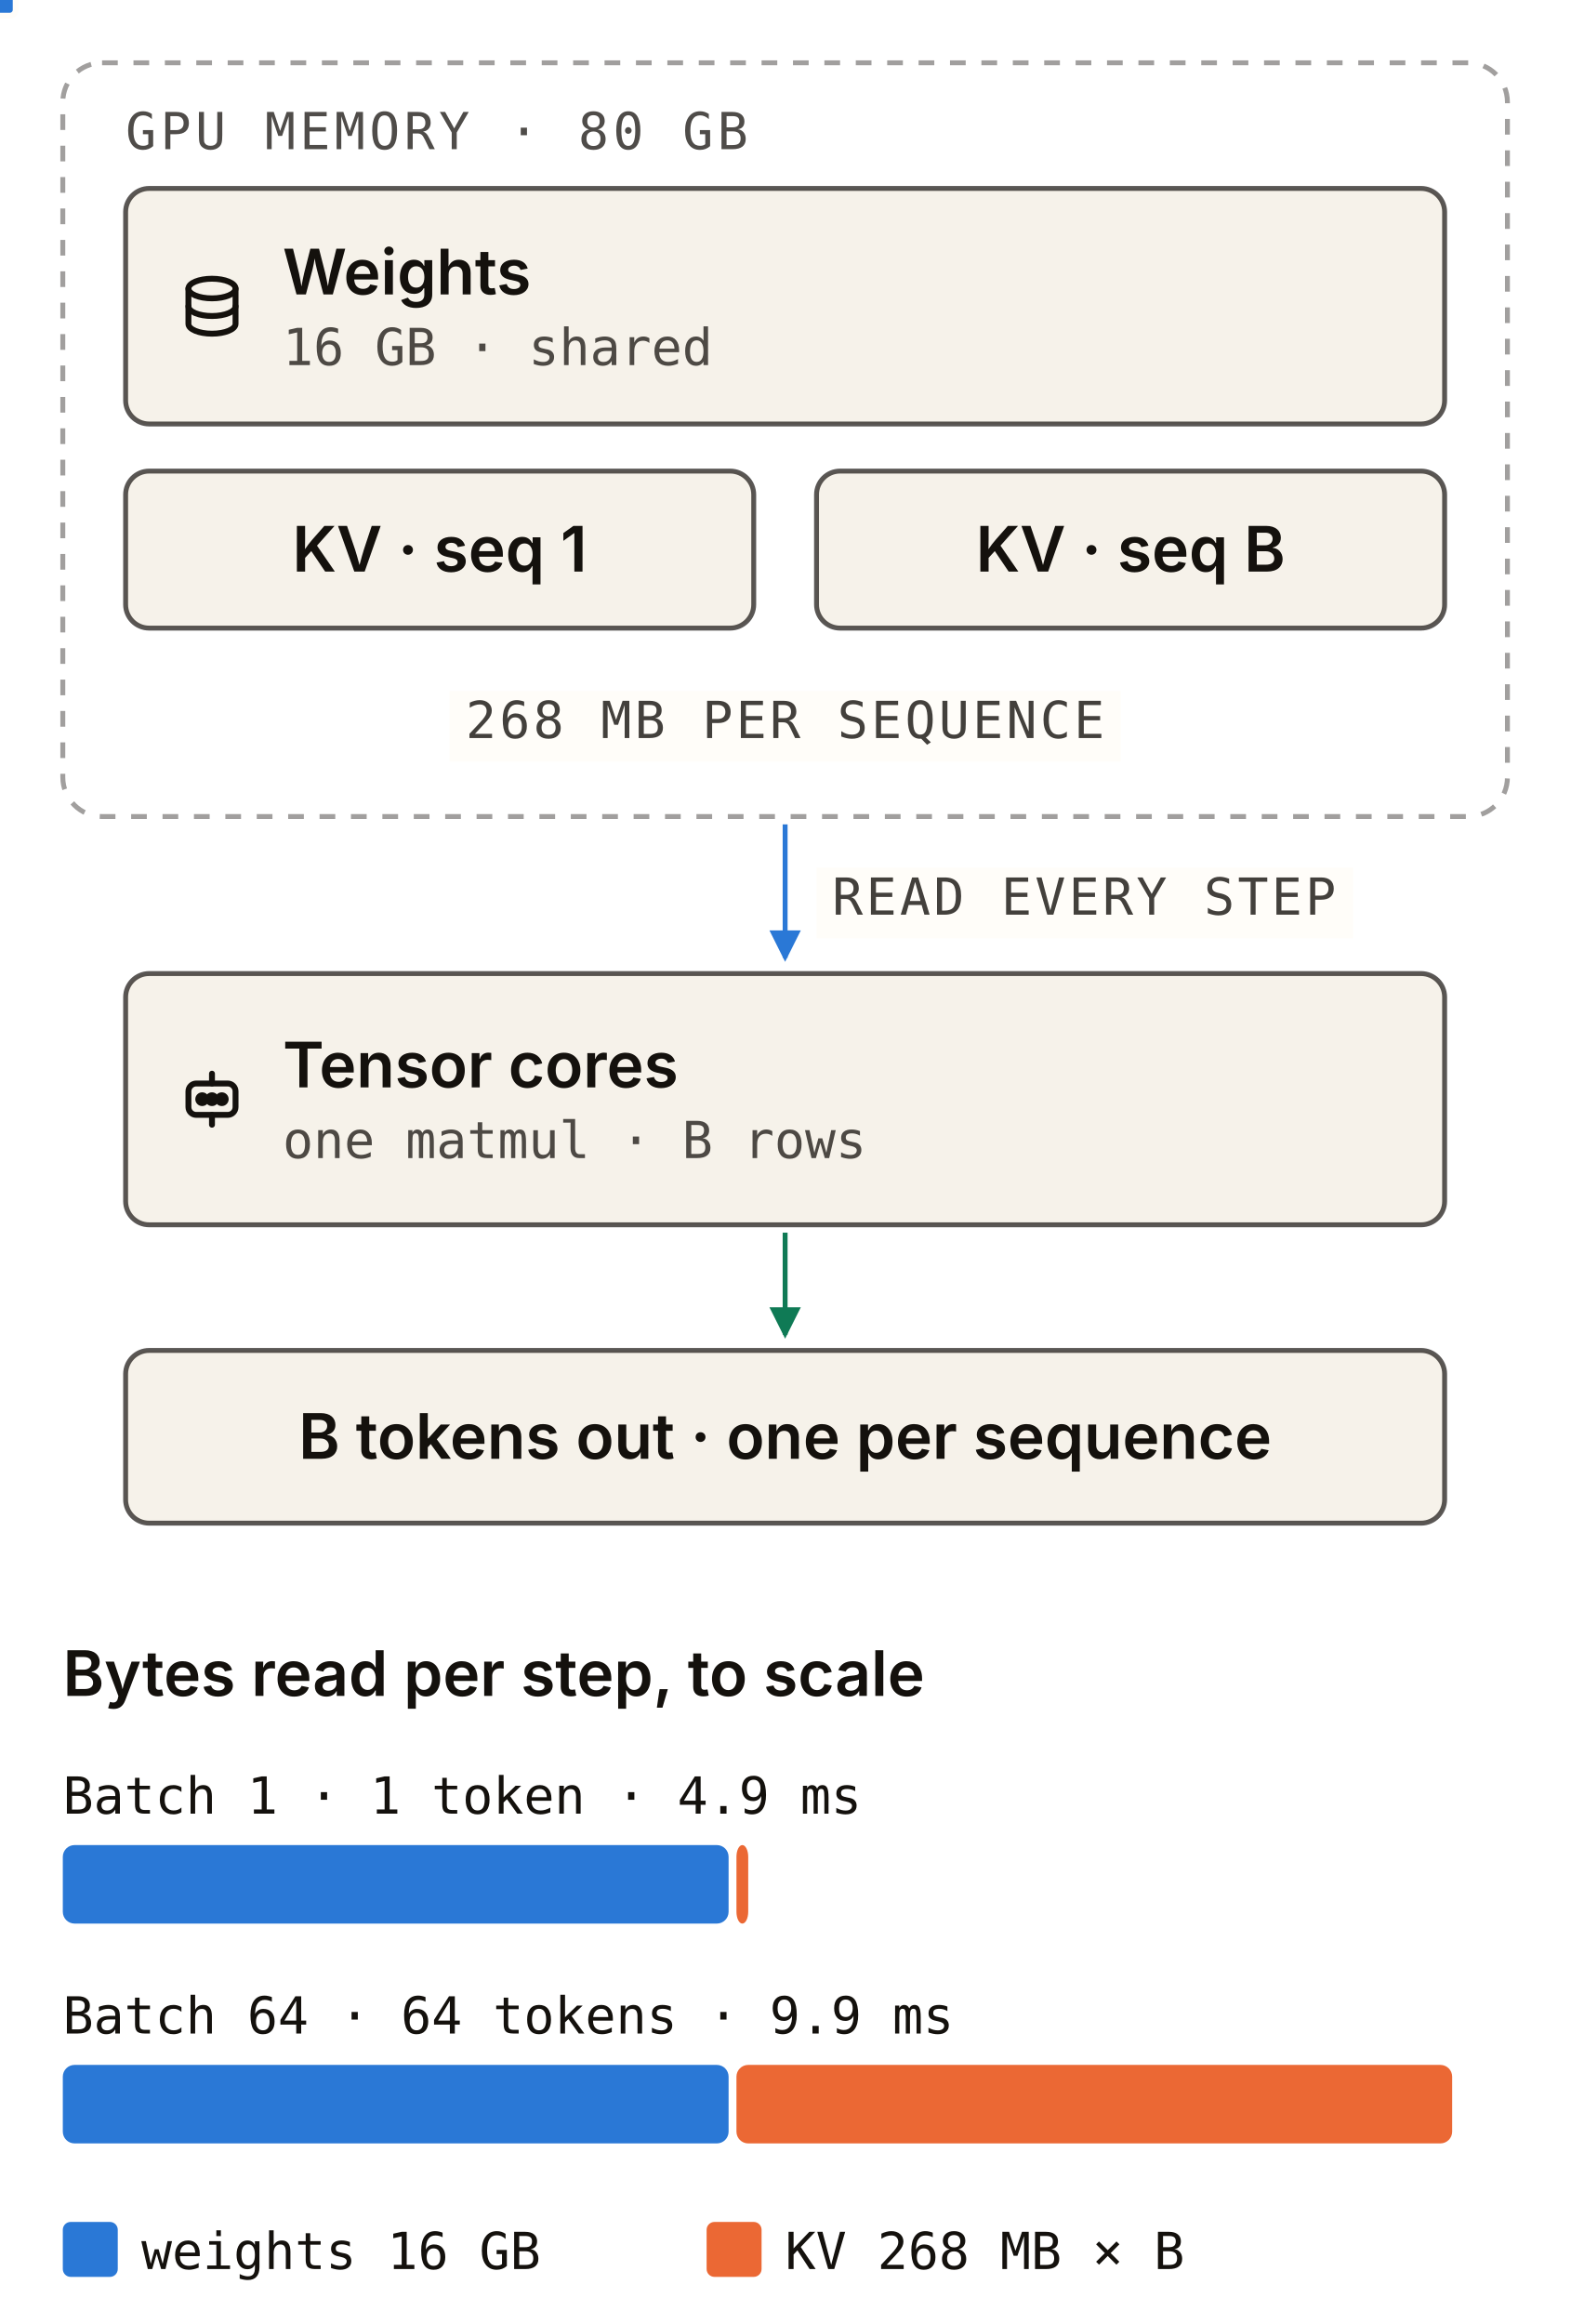
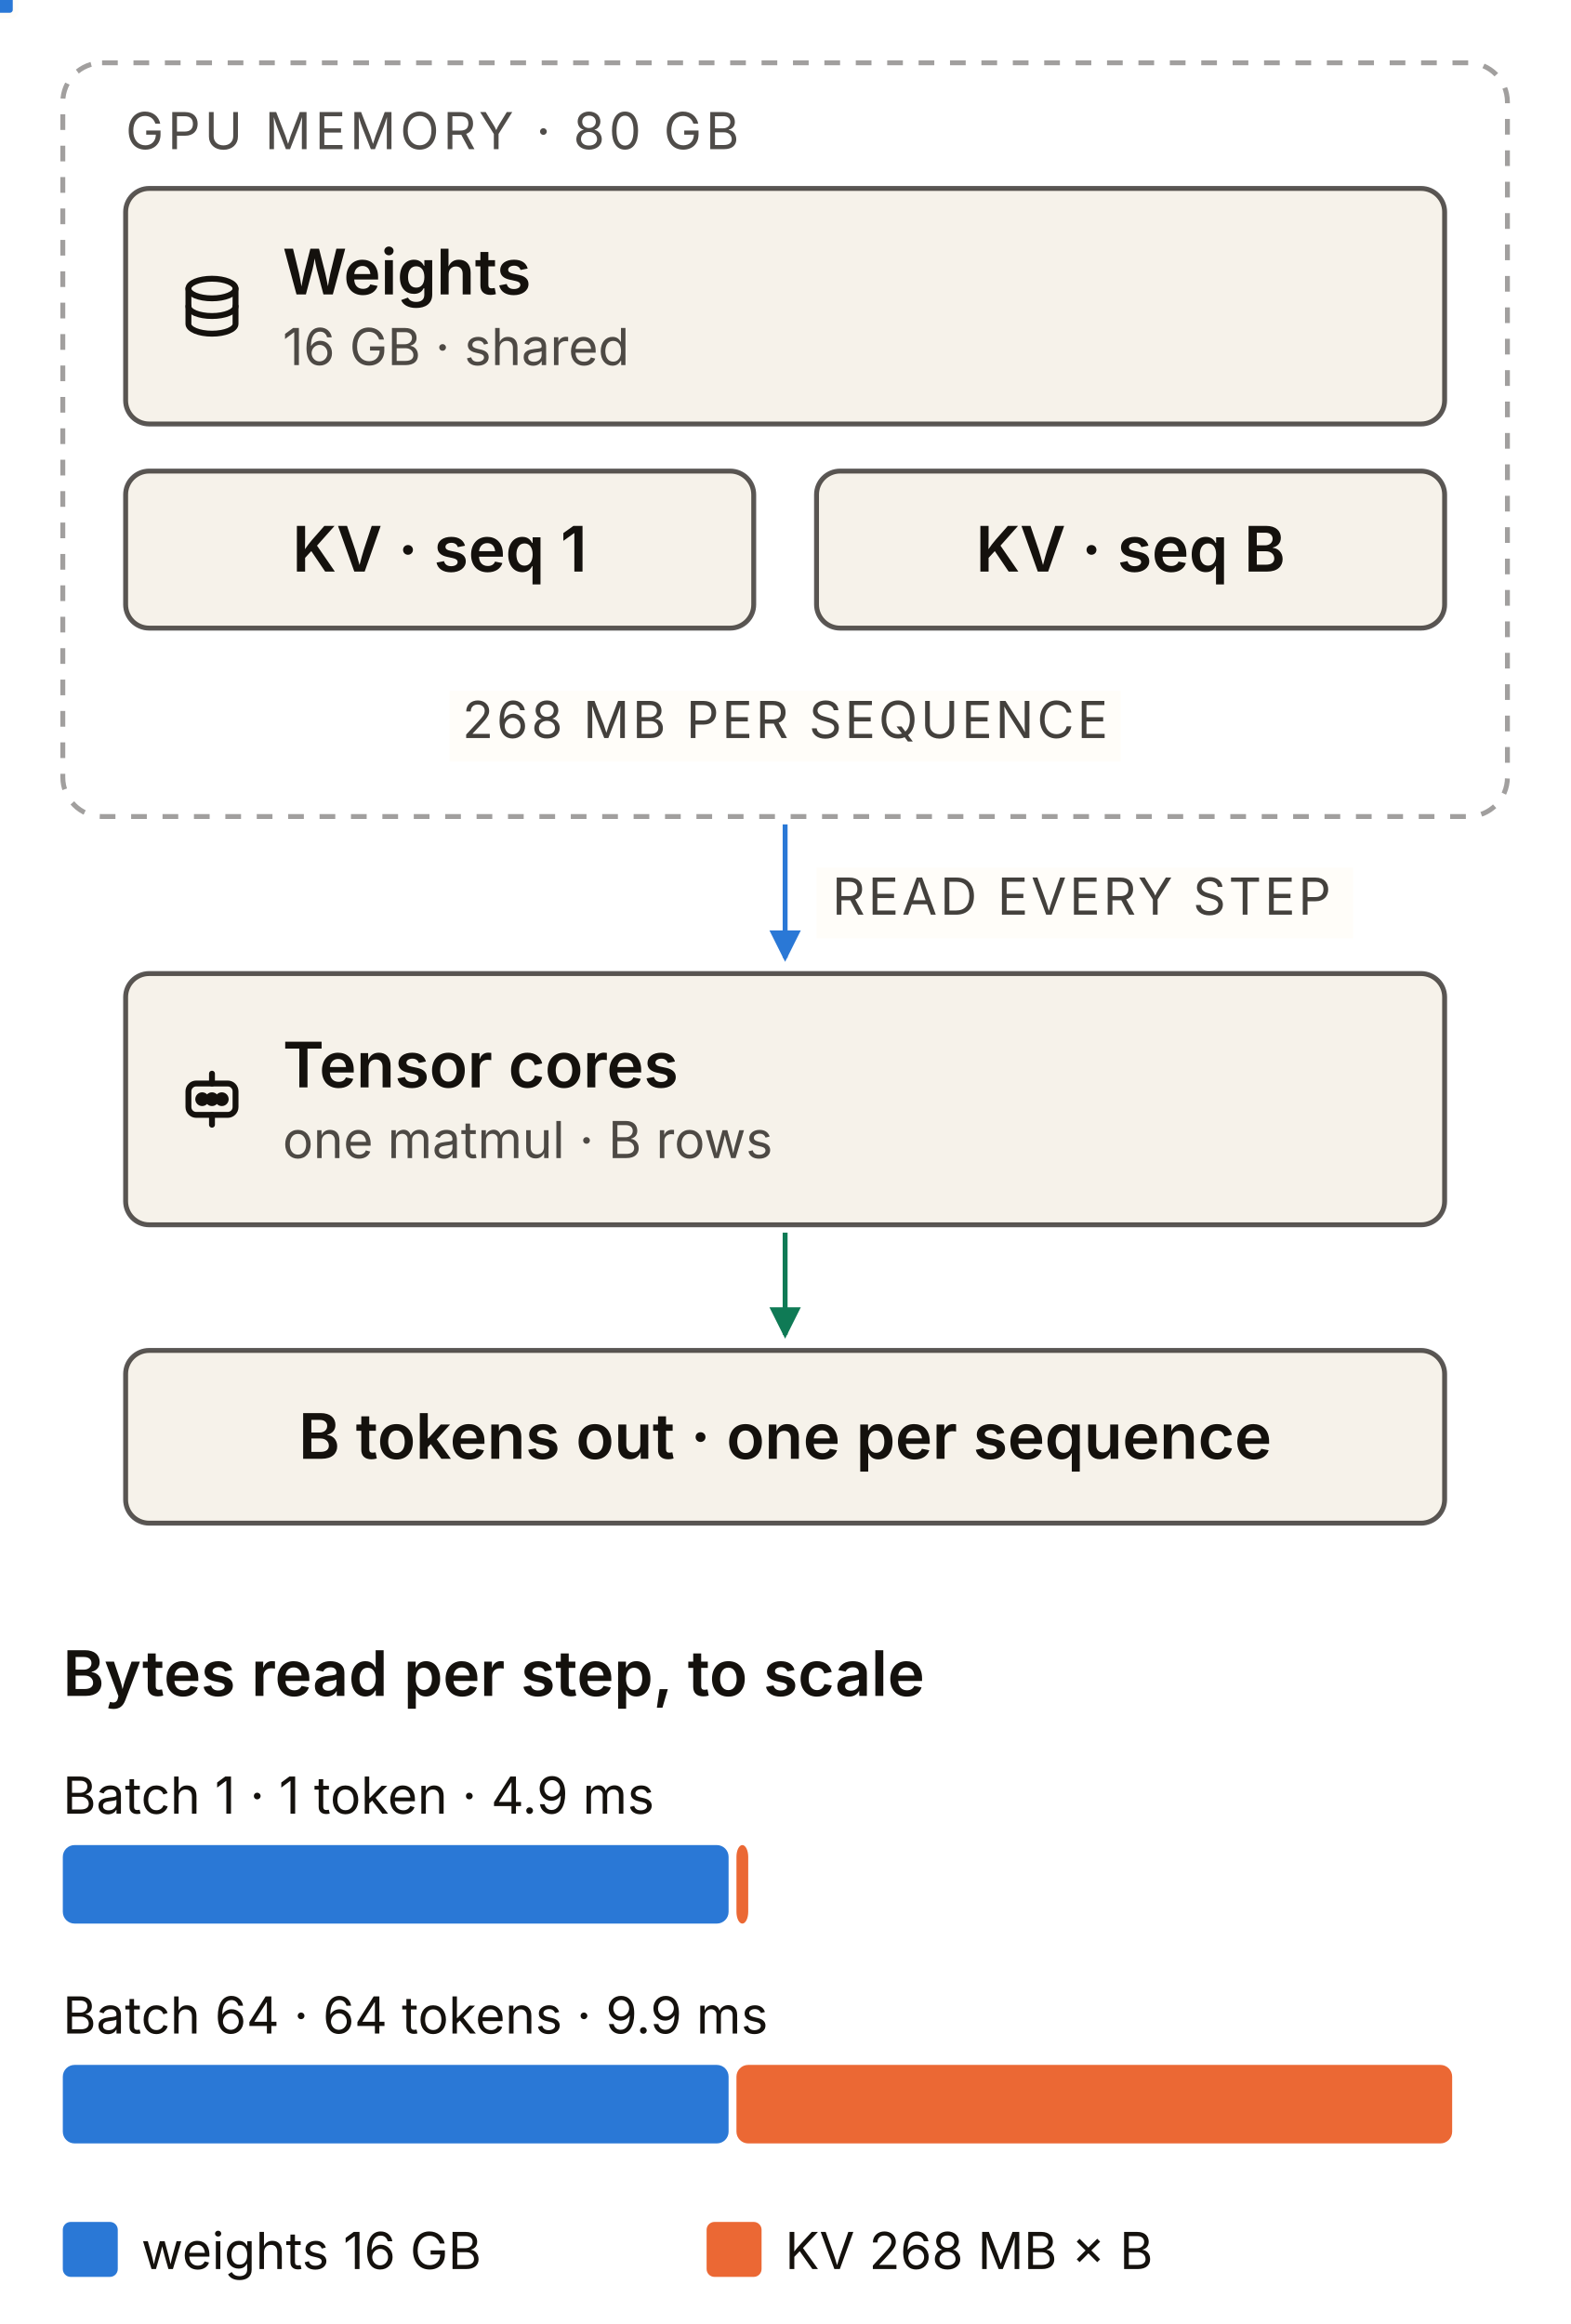
<svg xmlns="http://www.w3.org/2000/svg" viewBox="0 0 400 592" width="350" height="518" color="#14110d" font-family="ui-sans-serif, system-ui, -apple-system, 'Segoe UI', Inter, Helvetica, Arial, sans-serif" role="img" aria-label="One decode step: the weights (16 GB, shared) and each sequence's KV cache (268 MB each) are read from GPU memory every step, one matmul runs over B rows, and B tokens come out, one per sequence. At batch 1 the step reads 16.3 GB for 1 token in 4.9 ms; at batch 64 it reads 33.2 GB for 64 tokens in 9.9 ms.">
  <style>text{user-select:none}</style>
  <g transform="translate(0,0)">
    <defs>
      <marker id="gbm-head" markerWidth="8" markerHeight="8" refX="7" refY="4" orient="auto-start-reverse" markerUnits="userSpaceOnUse">
        <path d="M0,0 L8,4 L0,8 z" fill="currentColor" />
      </marker>
      <marker id="gbm-head-accent" markerWidth="8" markerHeight="8" refX="7" refY="4" orient="auto-start-reverse" markerUnits="userSpaceOnUse">
        <path d="M0,0 L8,4 L0,8 z" fill="#0f7a55" />
      </marker>
      <marker id="gbm-head-request" markerWidth="8" markerHeight="8" refX="7" refY="4" orient="auto-start-reverse" markerUnits="userSpaceOnUse">
        <path d="M0,0 L8,4 L0,8 z" fill="#2a78d6" />
      </marker>
      <marker id="gbm-head-response" markerWidth="8" markerHeight="8" refX="7" refY="4" orient="auto-start-reverse" markerUnits="userSpaceOnUse">
        <path d="M0,0 L8,4 L0,8 z" fill="#0f7a55" />
      </marker>
      <marker id="gbm-head-change" markerWidth="8" markerHeight="8" refX="7" refY="4" orient="auto-start-reverse" markerUnits="userSpaceOnUse">
        <path d="M0,0 L8,4 L0,8 z" fill="#eb6834" />
      </marker>
    </defs>
    <g data-uipack="group">
      <g class="uipack__group-frame">
        <rect x="16" y="16" width="368" height="192" rx="10" fill="none" stroke="currentColor" stroke-opacity="0.4" stroke-width="1.25" stroke-dasharray="4 4" />
-         <text x="32" y="38" font-size="13" font-family="ui-monospace, SFMono-Regular, Menlo, Consolas, monospace" letter-spacing=".08em" fill="currentColor" fill-opacity="0.75">GPU MEMORY · 80 GB</text>
+         <text x="32" y="38" font-size="13" font-family="ui-sans-serif, system-ui, -apple-system, 'Segoe UI', Inter, Helvetica, Arial, sans-serif" letter-spacing=".08em" fill="currentColor" fill-opacity="0.75">GPU MEMORY · 80 GB</text>
      </g>
    </g>
    <g data-uipack="node">
      <rect x="32" y="48" width="336" height="60" rx="6" fill="#f6f2ea" stroke="currentColor" stroke-opacity="0.7" stroke-width="1.25" />
      <path class="uipack__touch-target" d="M 32 48 h 336 v 60 h -336 Z" fill="transparent" stroke="none" aria-hidden="true" />
      <g transform="translate(46, 70)" fill="none" stroke="currentColor" stroke-width="1.5" stroke-linecap="round" stroke-linejoin="round">
        <ellipse cx="8" cy="3.5" rx="6" ry="2.5" />
        <path d="M2 3.5v9c0 1.4 2.7 2.5 6 2.5s6-1.1 6-2.5v-9" />
        <path d="M2 8c0 1.4 2.7 2.5 6 2.5s6-1.1 6-2.5" />
      </g>
      <text x="72" y="75" text-anchor="start" font-size="16" font-weight="600" fill="currentColor">Weights</text>
-       <text x="72" y="93" text-anchor="start" font-size="13" font-family="ui-monospace, SFMono-Regular, Menlo, Consolas, monospace" fill="currentColor" fill-opacity="0.75">16 GB · shared</text>
+       <text x="72" y="93" text-anchor="start" font-size="13" font-family="ui-sans-serif, system-ui, -apple-system, 'Segoe UI', Inter, Helvetica, Arial, sans-serif" fill="currentColor" fill-opacity="0.75">16 GB · shared</text>
    </g>
    <g data-uipack="node">
      <rect x="32" y="120" width="160" height="40" rx="6" fill="#f6f2ea" stroke="currentColor" stroke-opacity="0.7" stroke-width="1.25" />
      <path class="uipack__touch-target" d="M 32 113 h 160 v 54 h -160 Z" fill="transparent" stroke="none" aria-hidden="true" />
      <text x="112" y="145.6" text-anchor="middle" font-size="16" font-weight="600" fill="currentColor">KV · seq 1</text>
    </g>
    <g data-uipack="node">
      <rect x="208" y="120" width="160" height="40" rx="6" fill="#f6f2ea" stroke="currentColor" stroke-opacity="0.7" stroke-width="1.25" />
      <path class="uipack__touch-target" d="M 208 113 h 160 v 54 h -160 Z" fill="transparent" stroke="none" aria-hidden="true" />
      <text x="288" y="145.6" text-anchor="middle" font-size="16" font-weight="600" fill="currentColor">KV · seq B</text>
    </g>
    <g data-uipack="label">
      <rect x="114.49" y="176" width="171.02" height="18" fill="#fffdf9" />
-       <text x="200" y="188" text-anchor="middle" font-size="13" font-family="ui-monospace, SFMono-Regular, Menlo, Consolas, monospace" letter-spacing=".06em" fill="currentColor" fill-opacity="0.8">268 MB PER SEQUENCE</text>
+       <text x="200" y="188" text-anchor="middle" font-size="13" font-family="ui-sans-serif, system-ui, -apple-system, 'Segoe UI', Inter, Helvetica, Arial, sans-serif" letter-spacing=".06em" fill="currentColor" fill-opacity="0.8">268 MB PER SEQUENCE</text>
    </g>
    <path data-uipack="connector" data-kind="request" d="M200,210 L200,244" fill="none" stroke="#2a78d6" stroke-opacity="1" stroke-width="1.25" marker-end="url(#gbm-head-request)" />
    <g data-uipack="packet" data-kind="request">
      <g>
        <rect x="-4" y="-4" width="8" height="8" rx="1.5" fill="#2a78d6" stroke="#fffdf9" stroke-width="1.5" />
        <animateTransform attributeName="transform" type="scale" dur="0.9s" begin="0s" repeatCount="indefinite" calcMode="spline" values="0;1.2;1;1;0" keyTimes="0;0.12;0.2;0.8;1" keySplines="0.2 0.9 0.3 1;0.4 0 0.6 1;0 0 1 1;0.6 0 0.9 0.4" />
      </g>
      <animateMotion dur="0.9s" begin="0s" repeatCount="indefinite" path="M200,214 L200,236" calcMode="linear" />
    </g>
    <g data-uipack="label">
      <rect x="208" y="221" width="136.7" height="18" fill="#fffdf9" />
-       <text x="212" y="233" text-anchor="start" font-size="13" font-family="ui-monospace, SFMono-Regular, Menlo, Consolas, monospace" letter-spacing=".06em" fill="currentColor" fill-opacity="0.8">READ EVERY STEP</text>
+       <text x="212" y="233" text-anchor="start" font-size="13" font-family="ui-sans-serif, system-ui, -apple-system, 'Segoe UI', Inter, Helvetica, Arial, sans-serif" letter-spacing=".06em" fill="currentColor" fill-opacity="0.8">READ EVERY STEP</text>
    </g>
    <g data-uipack="node">
      <rect x="32" y="248" width="336" height="64" rx="6" fill="#f6f2ea" stroke="currentColor" stroke-opacity="0.7" stroke-width="1.25" />
      <path class="uipack__touch-target" d="M 32 248 h 336 v 64 h -336 Z" fill="transparent" stroke="none" aria-hidden="true" />
      <g transform="translate(46, 272)" fill="none" stroke="currentColor" stroke-width="1.5" stroke-linecap="round" stroke-linejoin="round">
        <rect x="2" y="4" width="12" height="8" rx="2" />
        <circle cx="5.5" cy="8" r="1" fill="currentColor" />
        <circle cx="8" cy="8" r="1" fill="currentColor" />
        <circle cx="10.5" cy="8" r="1" fill="currentColor" />
        <path d="M8 1.5V4M8 12v2.5" />
      </g>
      <text x="72" y="277" text-anchor="start" font-size="16" font-weight="600" fill="currentColor">Tensor cores</text>
-       <text x="72" y="295" text-anchor="start" font-size="13" font-family="ui-monospace, SFMono-Regular, Menlo, Consolas, monospace" fill="currentColor" fill-opacity="0.75">one matmul · B rows</text>
+       <text x="72" y="295" text-anchor="start" font-size="13" font-family="ui-sans-serif, system-ui, -apple-system, 'Segoe UI', Inter, Helvetica, Arial, sans-serif" fill="currentColor" fill-opacity="0.75">one matmul · B rows</text>
    </g>
    <path data-uipack="connector" data-kind="response" d="M200,314 L200,340" fill="none" stroke="#0f7a55" stroke-opacity="1" stroke-width="1.25" marker-end="url(#gbm-head-response)" />
    <g data-uipack="node">
      <rect x="32" y="344" width="336" height="44" rx="6" fill="#f6f2ea" stroke="currentColor" stroke-opacity="0.7" stroke-width="1.25" />
      <path class="uipack__touch-target" d="M 32 339 h 336 v 54 h -336 Z" fill="transparent" stroke="none" aria-hidden="true" />
      <text x="200" y="371.6" text-anchor="middle" font-size="16" font-weight="600" fill="currentColor">B tokens out · one per sequence</text>
    </g>
    <text x="16" y="432" font-size="16" font-family="ui-sans-serif, system-ui, -apple-system, 'Segoe UI', Inter, Helvetica, Arial, sans-serif" font-weight="600" text-anchor="start" fill="currentColor" fill-opacity="1">Bytes read per step, to scale</text>
-     <text x="16" y="462" font-size="13" font-family="ui-monospace, SFMono-Regular, Menlo, Consolas, monospace" font-weight="400" text-anchor="start" fill="currentColor" fill-opacity="1">Batch 1 · 1 token · 4.9 ms</text>
+     <text x="16" y="462" font-size="13" font-family="ui-sans-serif, system-ui, -apple-system, 'Segoe UI', Inter, Helvetica, Arial, sans-serif" font-weight="400" text-anchor="start" fill="currentColor" fill-opacity="1">Batch 1 · 1 token · 4.9 ms</text>
    <rect x="16" y="470" width="169.6" height="20" rx="3" fill="#2a78d6" />
    <rect x="187.6" y="470" width="3" height="20" rx="3" fill="#eb6834" />
-     <text x="16" y="518" font-size="13" font-family="ui-monospace, SFMono-Regular, Menlo, Consolas, monospace" font-weight="400" text-anchor="start" fill="currentColor" fill-opacity="1">Batch 64 · 64 tokens · 9.9 ms</text>
+     <text x="16" y="518" font-size="13" font-family="ui-sans-serif, system-ui, -apple-system, 'Segoe UI', Inter, Helvetica, Arial, sans-serif" font-weight="400" text-anchor="start" fill="currentColor" fill-opacity="1">Batch 64 · 64 tokens · 9.9 ms</text>
    <rect x="16" y="526" width="169.6" height="20" rx="3" fill="#2a78d6" />
    <rect x="187.6" y="526" width="182.32" height="20" rx="3" fill="#eb6834" />
    <rect x="16" y="566" width="14" height="14" rx="2" fill="#2a78d6" />
-     <text x="36" y="578" font-size="13" font-family="ui-monospace, SFMono-Regular, Menlo, Consolas, monospace" font-weight="400" text-anchor="start" fill="currentColor" fill-opacity="1">weights 16 GB</text>
+     <text x="36" y="578" font-size="13" font-family="ui-sans-serif, system-ui, -apple-system, 'Segoe UI', Inter, Helvetica, Arial, sans-serif" font-weight="400" text-anchor="start" fill="currentColor" fill-opacity="1">weights 16 GB</text>
    <rect x="180" y="566" width="14" height="14" rx="2" fill="#eb6834" />
-     <text x="200" y="578" font-size="13" font-family="ui-monospace, SFMono-Regular, Menlo, Consolas, monospace" font-weight="400" text-anchor="start" fill="currentColor" fill-opacity="1">KV 268 MB × B</text>
+     <text x="200" y="578" font-size="13" font-family="ui-sans-serif, system-ui, -apple-system, 'Segoe UI', Inter, Helvetica, Arial, sans-serif" font-weight="400" text-anchor="start" fill="currentColor" fill-opacity="1">KV 268 MB × B</text>
  </g>
</svg>
